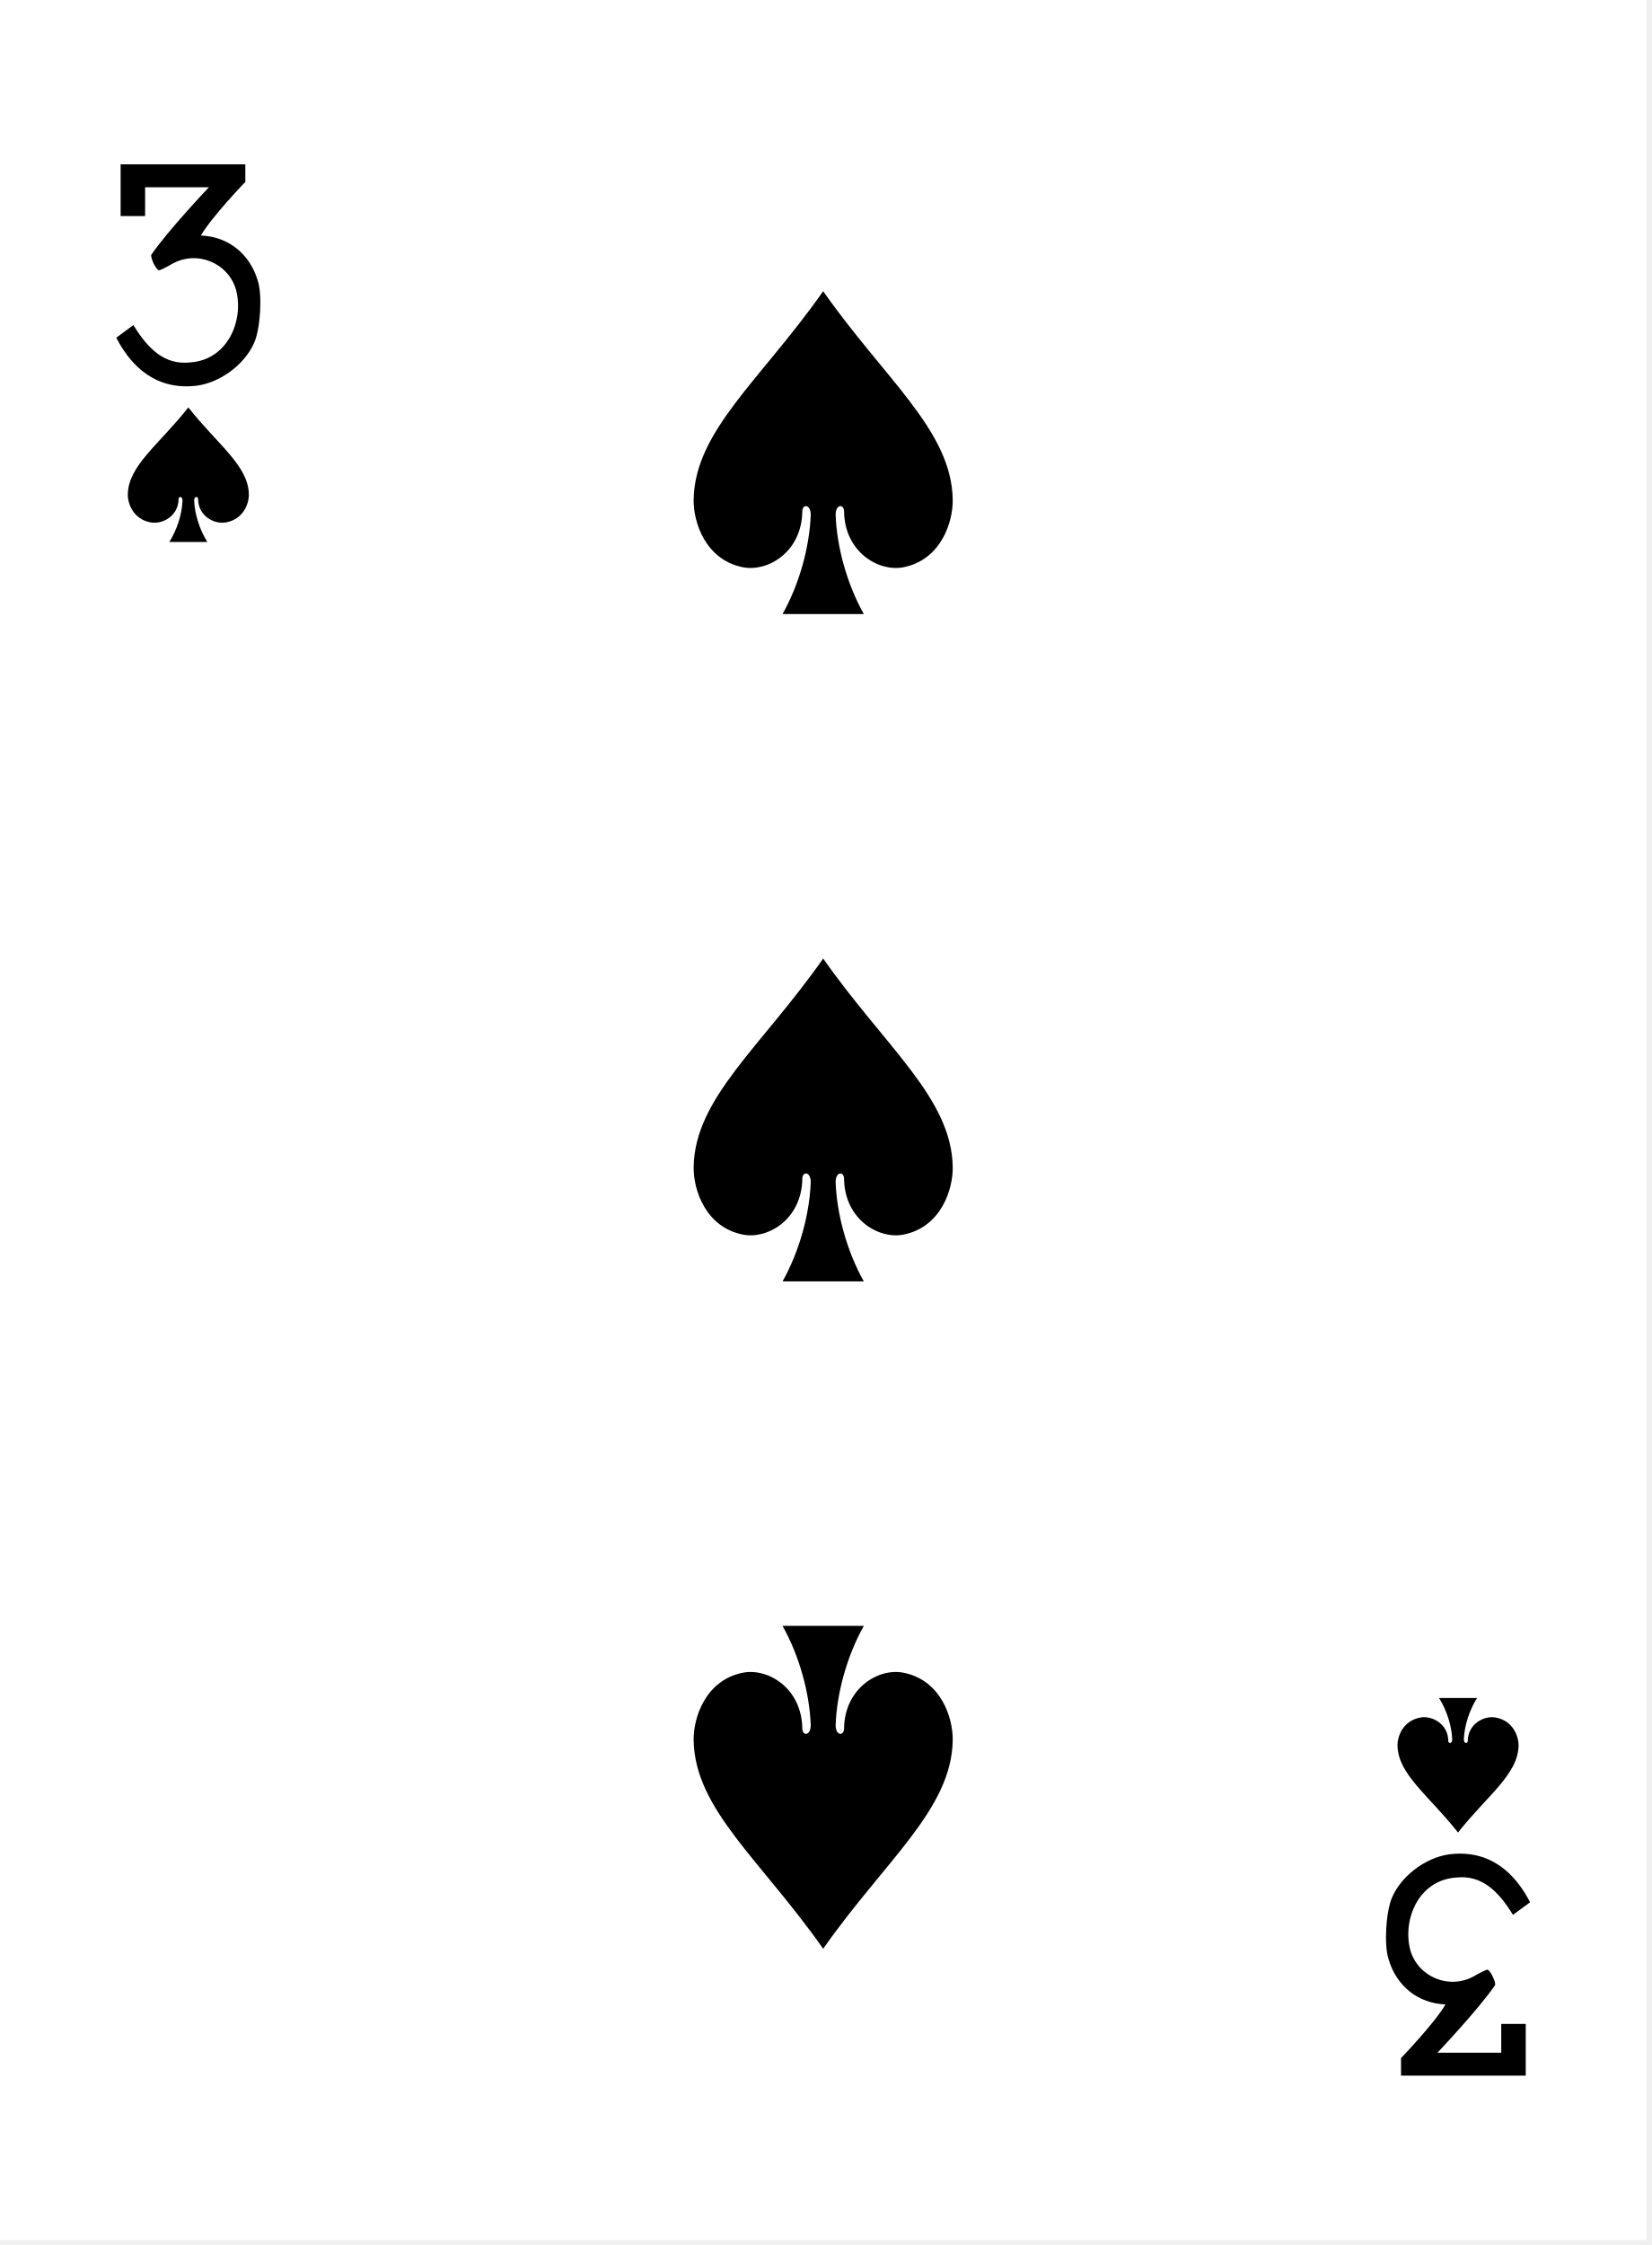
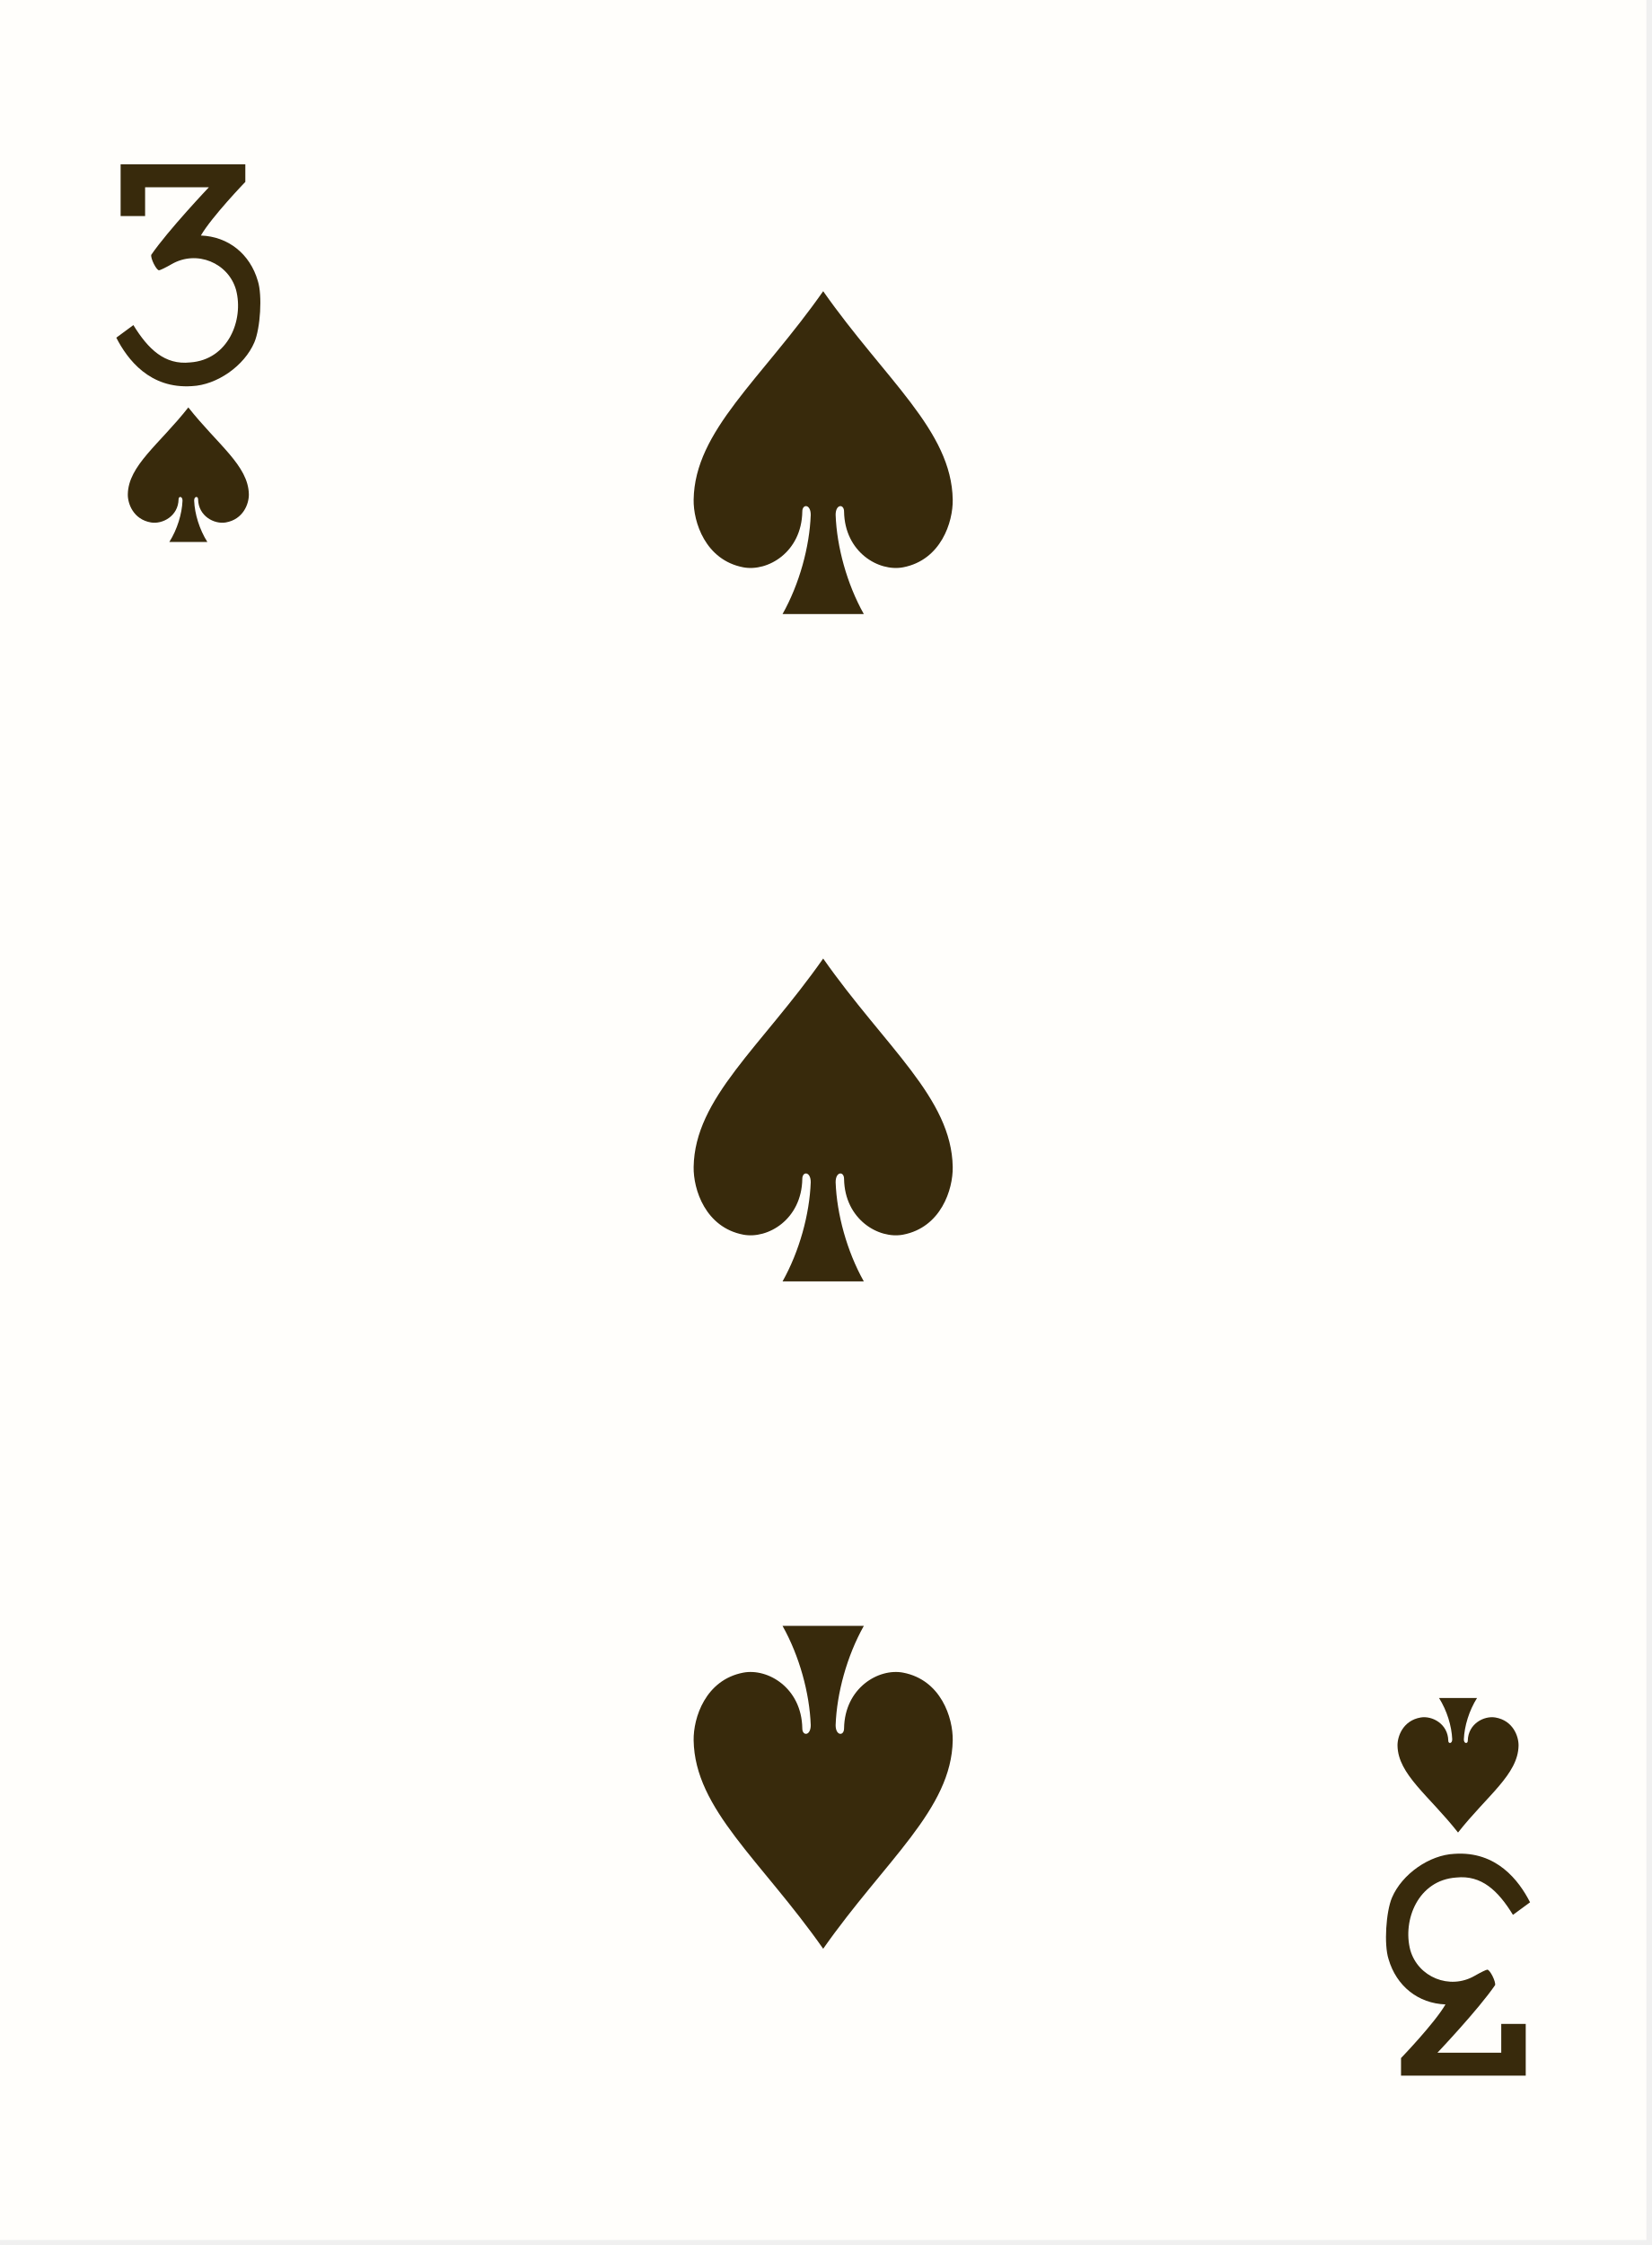
<svg xmlns="http://www.w3.org/2000/svg" width="262" height="356" viewBox="0 0 262 356" fill="none">
-   <path d="M261.12 0H0V355.199H261.12V0Z" fill="white" />
-   <path d="M29.871 64.605C25.273 70.453 20.353 73.818 20.272 78.38C20.244 79.857 21.14 82.368 23.945 82.849C25.765 83.159 28.271 81.846 28.323 79.177C28.313 78.645 28.954 78.659 28.948 79.387C28.863 81.492 28.115 83.943 26.859 85.939C28.867 85.939 30.875 85.939 32.883 85.939C31.627 83.943 30.88 81.492 30.794 79.387C30.783 78.659 31.427 78.645 31.419 79.177C31.471 81.846 33.977 83.159 35.797 82.849C38.602 82.368 39.498 79.857 39.47 78.38C39.388 73.818 34.469 70.453 29.871 64.605Z" fill="black" />
-   <path d="M231.252 290.594C226.654 284.746 221.734 281.381 221.653 276.819C221.625 275.342 222.521 272.831 225.326 272.35C227.146 272.04 229.652 273.354 229.704 276.023C229.694 276.554 230.335 276.54 230.329 275.812C230.244 273.707 229.496 271.256 228.24 269.261C230.248 269.261 232.256 269.261 234.264 269.261C233.008 271.256 232.26 273.707 232.175 275.812C232.164 276.54 232.808 276.554 232.8 276.023C232.852 273.354 235.358 272.04 237.178 272.35C239.983 272.831 240.879 275.342 240.851 276.819C240.769 281.381 235.85 284.746 231.252 290.594Z" fill="black" />
-   <path d="M130.561 46.175C120.72 60.209 110.19 68.285 110.015 79.234C109.957 82.78 111.874 88.806 117.878 89.96C121.773 90.704 127.137 87.552 127.249 81.146C127.232 79.871 128.599 79.904 128.586 81.651C128.403 86.704 126.803 92.587 124.115 97.375C128.413 97.375 132.71 97.375 137.007 97.375C134.319 92.587 132.72 86.704 132.536 81.651C132.523 79.904 133.891 79.871 133.874 81.146C133.986 87.552 139.349 90.704 143.245 89.96C149.249 88.806 151.166 82.78 151.107 79.234C150.932 68.285 140.402 60.209 130.561 46.175Z" fill="black" />
-   <path d="M130.561 309.024C120.72 294.99 110.19 286.914 110.015 275.965C109.957 272.419 111.874 266.393 117.878 265.24C121.773 264.495 127.137 267.648 127.249 274.053C127.232 275.328 128.599 275.295 128.586 273.548C128.403 268.495 126.803 262.613 124.115 257.824C128.413 257.824 132.71 257.824 137.007 257.824C134.319 262.613 132.72 268.495 132.536 273.548C132.523 275.295 133.891 275.328 133.874 274.053C133.986 267.648 139.349 264.495 143.245 265.24C149.249 266.393 151.166 272.419 151.107 275.965C150.932 286.914 140.402 294.99 130.561 309.024Z" fill="black" />
-   <path d="M130.561 152C120.72 166.034 110.19 174.11 110.015 185.059C109.957 188.605 111.874 194.631 117.878 195.784C121.773 196.529 127.137 193.376 127.249 186.971C127.232 185.696 128.599 185.729 128.586 187.476C128.403 192.529 126.803 198.411 124.115 203.2C128.413 203.2 132.71 203.2 137.007 203.2C134.319 198.411 132.72 192.529 132.536 187.476C132.523 185.729 133.891 185.696 133.874 186.971C133.986 193.376 139.349 196.529 143.245 195.784C149.249 194.631 151.166 188.605 151.107 185.059C150.932 174.11 140.402 166.034 130.561 152Z" fill="black" />
-   <path d="M18.446 53.545L21.155 51.551C23.507 55.381 26.138 57.904 30.161 57.471C36.198 57.056 38.7 50.727 37.437 45.959C36.215 41.681 31.216 39.597 27.242 41.878C26.304 42.419 25.399 42.86 25.222 42.86C24.805 42.86 23.861 40.983 23.99 40.41C26.657 36.515 33.135 29.691 33.135 29.691H23.015V34.261H19.131V26.061H38.91V28.843C38.91 28.843 33.61 34.339 31.859 37.349C36.172 37.506 39.649 40.24 40.897 44.561C41.625 46.836 41.298 52.04 40.345 54.283C38.753 58.022 34.404 61.056 30.429 61.231C23.754 61.679 20.213 57.003 18.446 53.545Z" fill="black" />
-   <path d="M242.675 301.655L239.964 303.648C237.613 299.818 234.982 297.296 230.959 297.729C224.922 298.143 222.42 304.472 223.683 309.24C224.905 313.518 229.904 315.602 233.878 313.321C234.816 312.781 235.721 312.339 235.898 312.339C236.315 312.339 237.259 314.216 237.13 314.789C234.463 318.684 227.985 325.509 227.985 325.509H238.105V320.939H241.989V329.139H222.21V326.356C222.21 326.356 227.51 320.861 229.261 317.851C224.948 317.693 221.471 314.96 220.223 310.638C219.495 308.363 219.821 303.159 220.775 300.916C222.367 297.177 226.716 294.143 230.691 293.969C237.366 293.52 240.907 298.196 242.675 301.655Z" fill="black" />
+   <path d="M261.12 0H0V355.199H261.12V0Z" fill="#FFFEFB" />
+   <path d="M29.871 64.605C25.273 70.453 20.353 73.818 20.272 78.38C20.244 79.857 21.14 82.368 23.945 82.849C25.765 83.159 28.271 81.846 28.323 79.177C28.313 78.645 28.954 78.659 28.948 79.387C28.863 81.492 28.115 83.943 26.859 85.939C28.867 85.939 30.875 85.939 32.883 85.939C31.627 83.943 30.88 81.492 30.794 79.387C30.783 78.659 31.427 78.645 31.419 79.177C31.471 81.846 33.977 83.159 35.797 82.849C38.602 82.368 39.498 79.857 39.47 78.38C39.388 73.818 34.469 70.453 29.871 64.605Z" fill="#382A0C" />
+   <path d="M231.252 290.594C226.654 284.746 221.734 281.381 221.653 276.819C221.625 275.342 222.521 272.831 225.326 272.35C227.146 272.04 229.652 273.354 229.704 276.023C229.694 276.554 230.335 276.54 230.329 275.812C230.244 273.707 229.496 271.256 228.24 269.261C230.248 269.261 232.256 269.261 234.264 269.261C233.008 271.256 232.26 273.707 232.175 275.812C232.164 276.54 232.808 276.554 232.8 276.023C232.852 273.354 235.358 272.04 237.178 272.35C239.983 272.831 240.879 275.342 240.851 276.819C240.769 281.381 235.85 284.746 231.252 290.594Z" fill="#382A0C" />
+   <path d="M130.561 46.175C120.72 60.209 110.19 68.285 110.015 79.234C109.957 82.78 111.874 88.806 117.878 89.96C121.773 90.704 127.137 87.552 127.249 81.146C127.232 79.871 128.599 79.904 128.586 81.651C128.403 86.704 126.803 92.587 124.115 97.375C128.413 97.375 132.71 97.375 137.007 97.375C134.319 92.587 132.72 86.704 132.536 81.651C132.523 79.904 133.891 79.871 133.874 81.146C133.986 87.552 139.349 90.704 143.245 89.96C149.249 88.806 151.166 82.78 151.107 79.234C150.932 68.285 140.402 60.209 130.561 46.175Z" fill="#382A0C" />
+   <path d="M130.561 309.024C120.72 294.99 110.19 286.914 110.015 275.965C109.957 272.419 111.874 266.393 117.878 265.24C121.773 264.495 127.137 267.648 127.249 274.053C127.232 275.328 128.599 275.295 128.586 273.548C128.403 268.495 126.803 262.613 124.115 257.824C128.413 257.824 132.71 257.824 137.007 257.824C134.319 262.613 132.72 268.495 132.536 273.548C132.523 275.295 133.891 275.328 133.874 274.053C133.986 267.648 139.349 264.495 143.245 265.24C149.249 266.393 151.166 272.419 151.107 275.965C150.932 286.914 140.402 294.99 130.561 309.024Z" fill="#382A0C" />
+   <path d="M130.561 152C120.72 166.034 110.19 174.11 110.015 185.059C109.957 188.605 111.874 194.631 117.878 195.784C121.773 196.529 127.137 193.376 127.249 186.971C127.232 185.696 128.599 185.729 128.586 187.476C128.403 192.529 126.803 198.411 124.115 203.2C128.413 203.2 132.71 203.2 137.007 203.2C134.319 198.411 132.72 192.529 132.536 187.476C132.523 185.729 133.891 185.696 133.874 186.971C133.986 193.376 139.349 196.529 143.245 195.784C149.249 194.631 151.166 188.605 151.107 185.059C150.932 174.11 140.402 166.034 130.561 152Z" fill="#382A0C" />
+   <path d="M18.446 53.545L21.155 51.551C23.507 55.381 26.138 57.904 30.161 57.471C36.198 57.056 38.7 50.727 37.437 45.959C36.215 41.681 31.216 39.597 27.242 41.878C26.304 42.419 25.399 42.86 25.222 42.86C24.805 42.86 23.861 40.983 23.99 40.41C26.657 36.515 33.135 29.691 33.135 29.691H23.015V34.261H19.131V26.061H38.91V28.843C38.91 28.843 33.61 34.339 31.859 37.349C36.172 37.506 39.649 40.24 40.897 44.561C41.625 46.836 41.298 52.04 40.345 54.283C38.753 58.022 34.404 61.056 30.429 61.231C23.754 61.679 20.213 57.003 18.446 53.545Z" fill="#382A0C" />
+   <path d="M242.675 301.655L239.964 303.648C237.613 299.818 234.982 297.296 230.959 297.729C224.922 298.143 222.42 304.472 223.683 309.24C224.905 313.518 229.904 315.602 233.878 313.321C234.816 312.781 235.721 312.339 235.898 312.339C236.315 312.339 237.259 314.216 237.13 314.789C234.463 318.684 227.985 325.509 227.985 325.509H238.105V320.939H241.989V329.139H222.21V326.356C222.21 326.356 227.51 320.861 229.261 317.851C224.948 317.693 221.471 314.96 220.223 310.638C219.495 308.363 219.821 303.159 220.775 300.916C222.367 297.177 226.716 294.143 230.691 293.969C237.366 293.52 240.907 298.196 242.675 301.655Z" fill="#382A0C" />
</svg>
